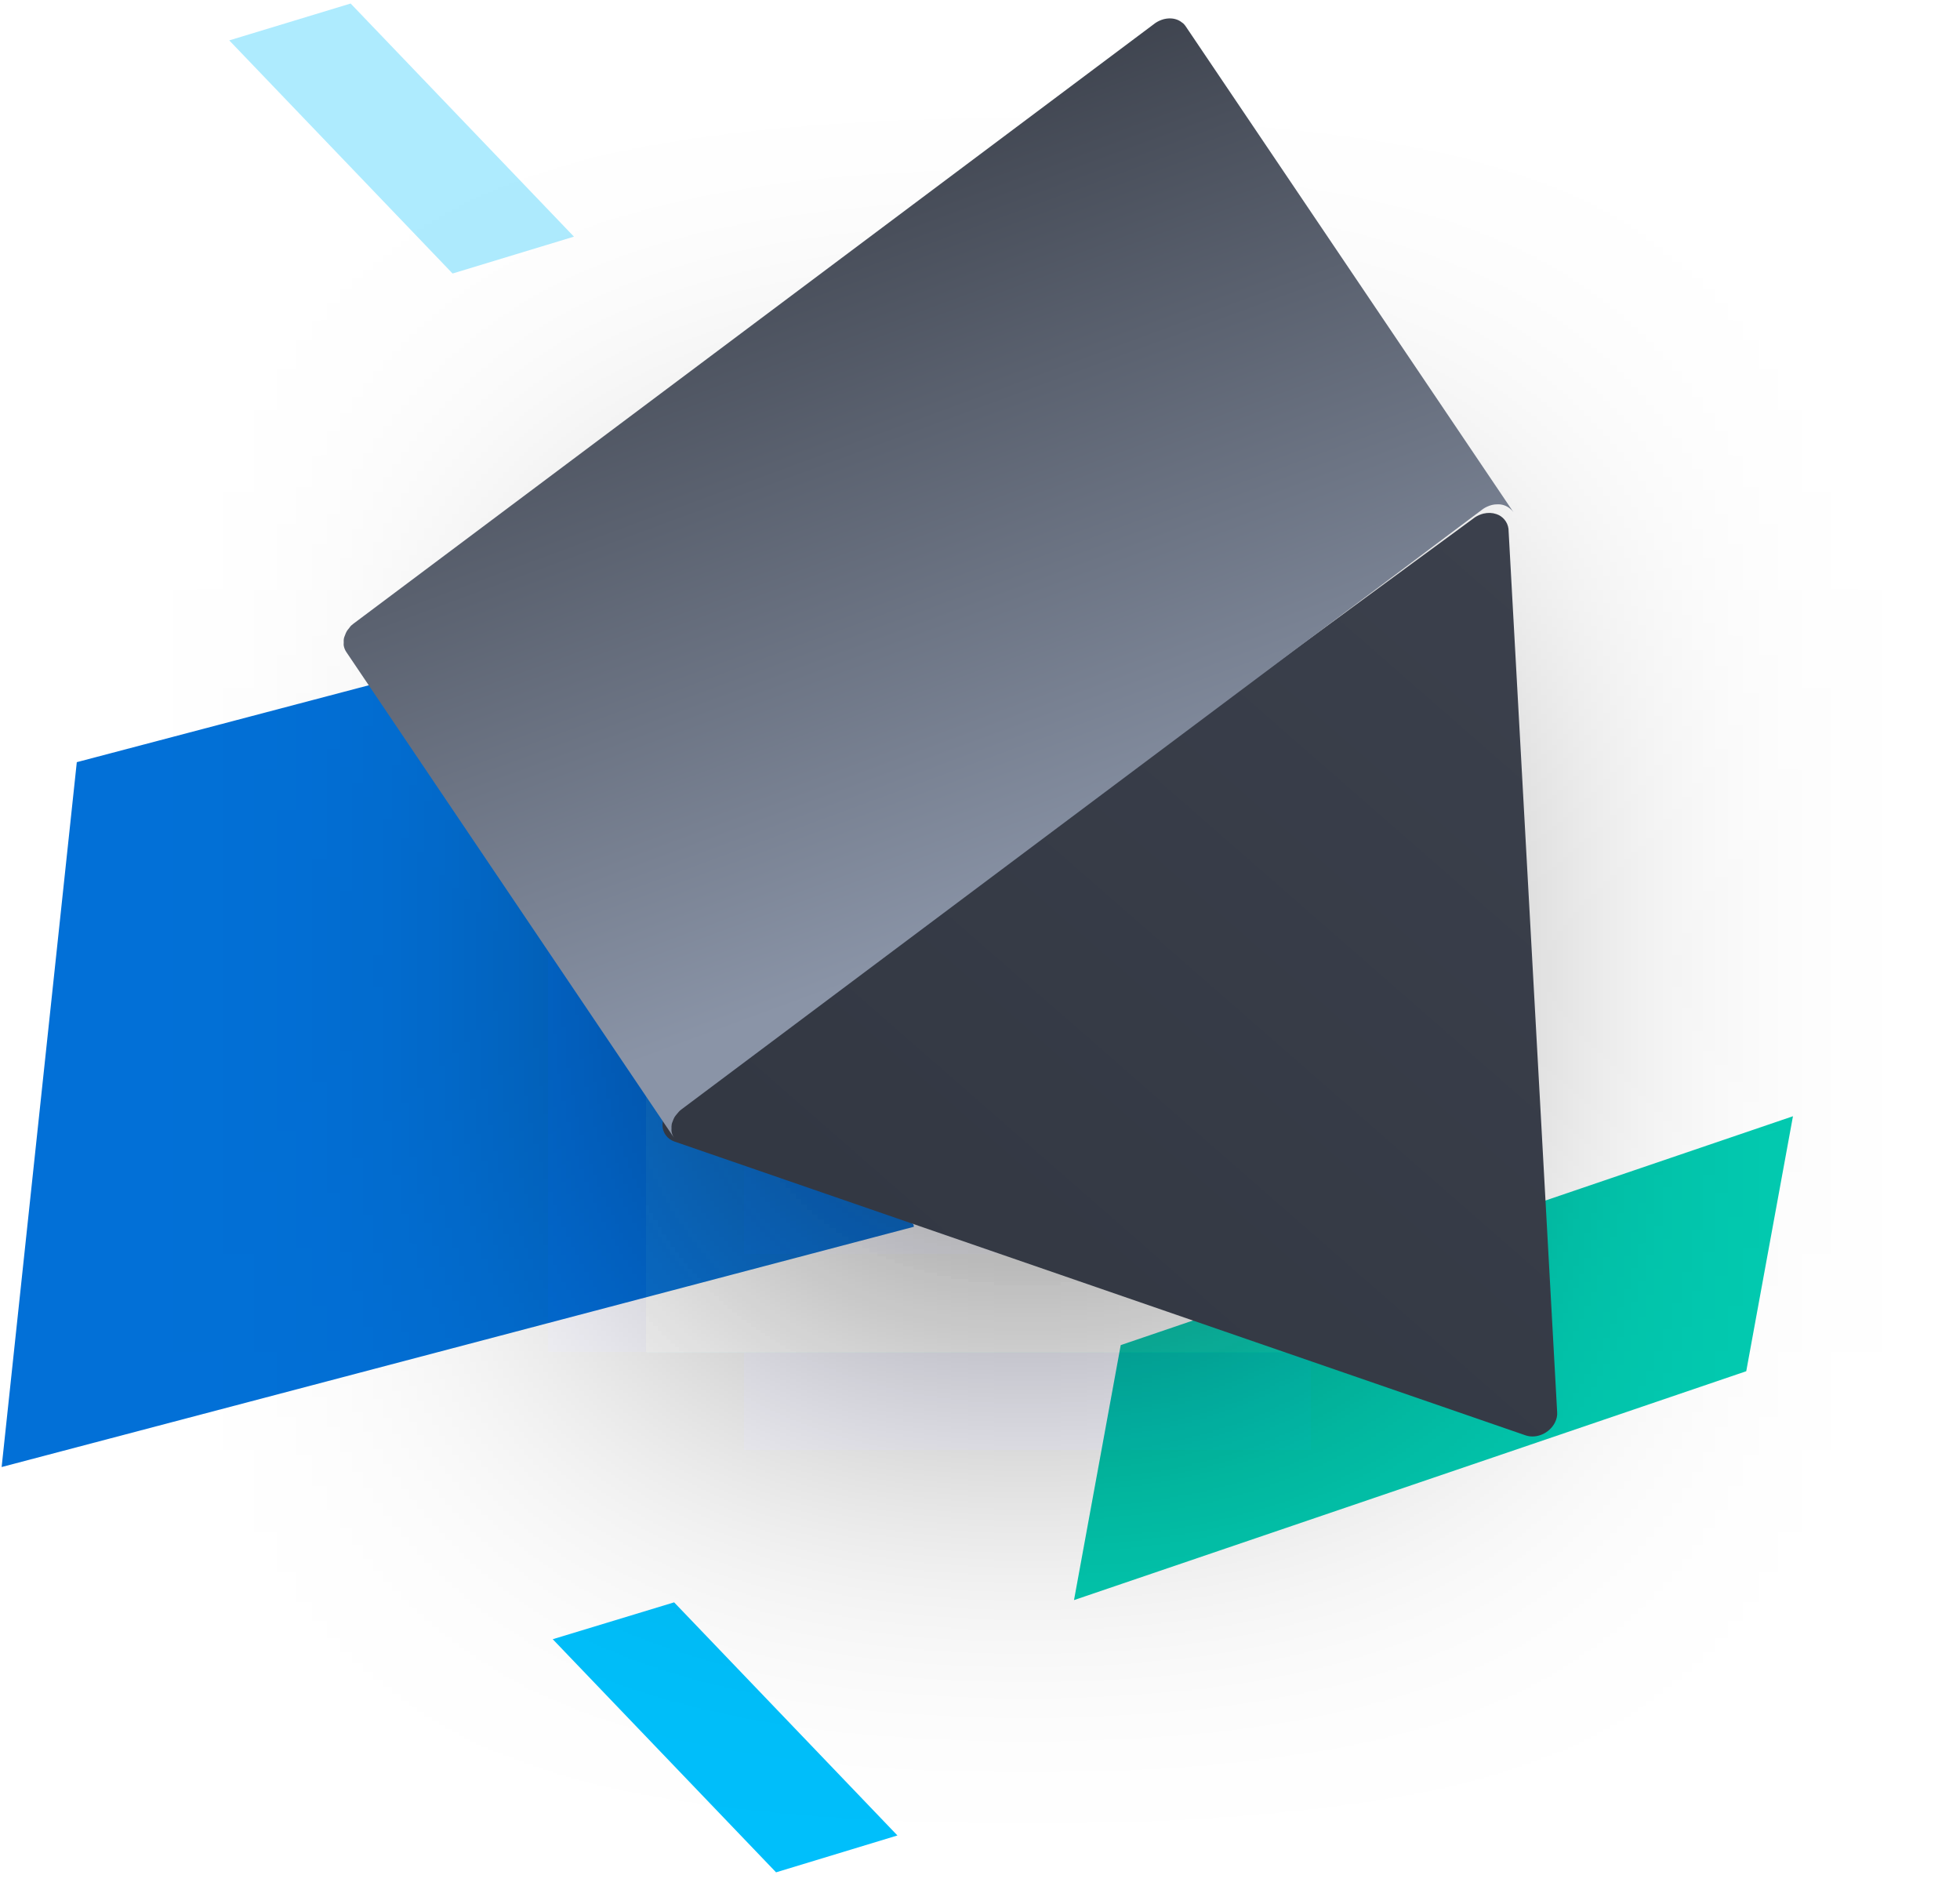
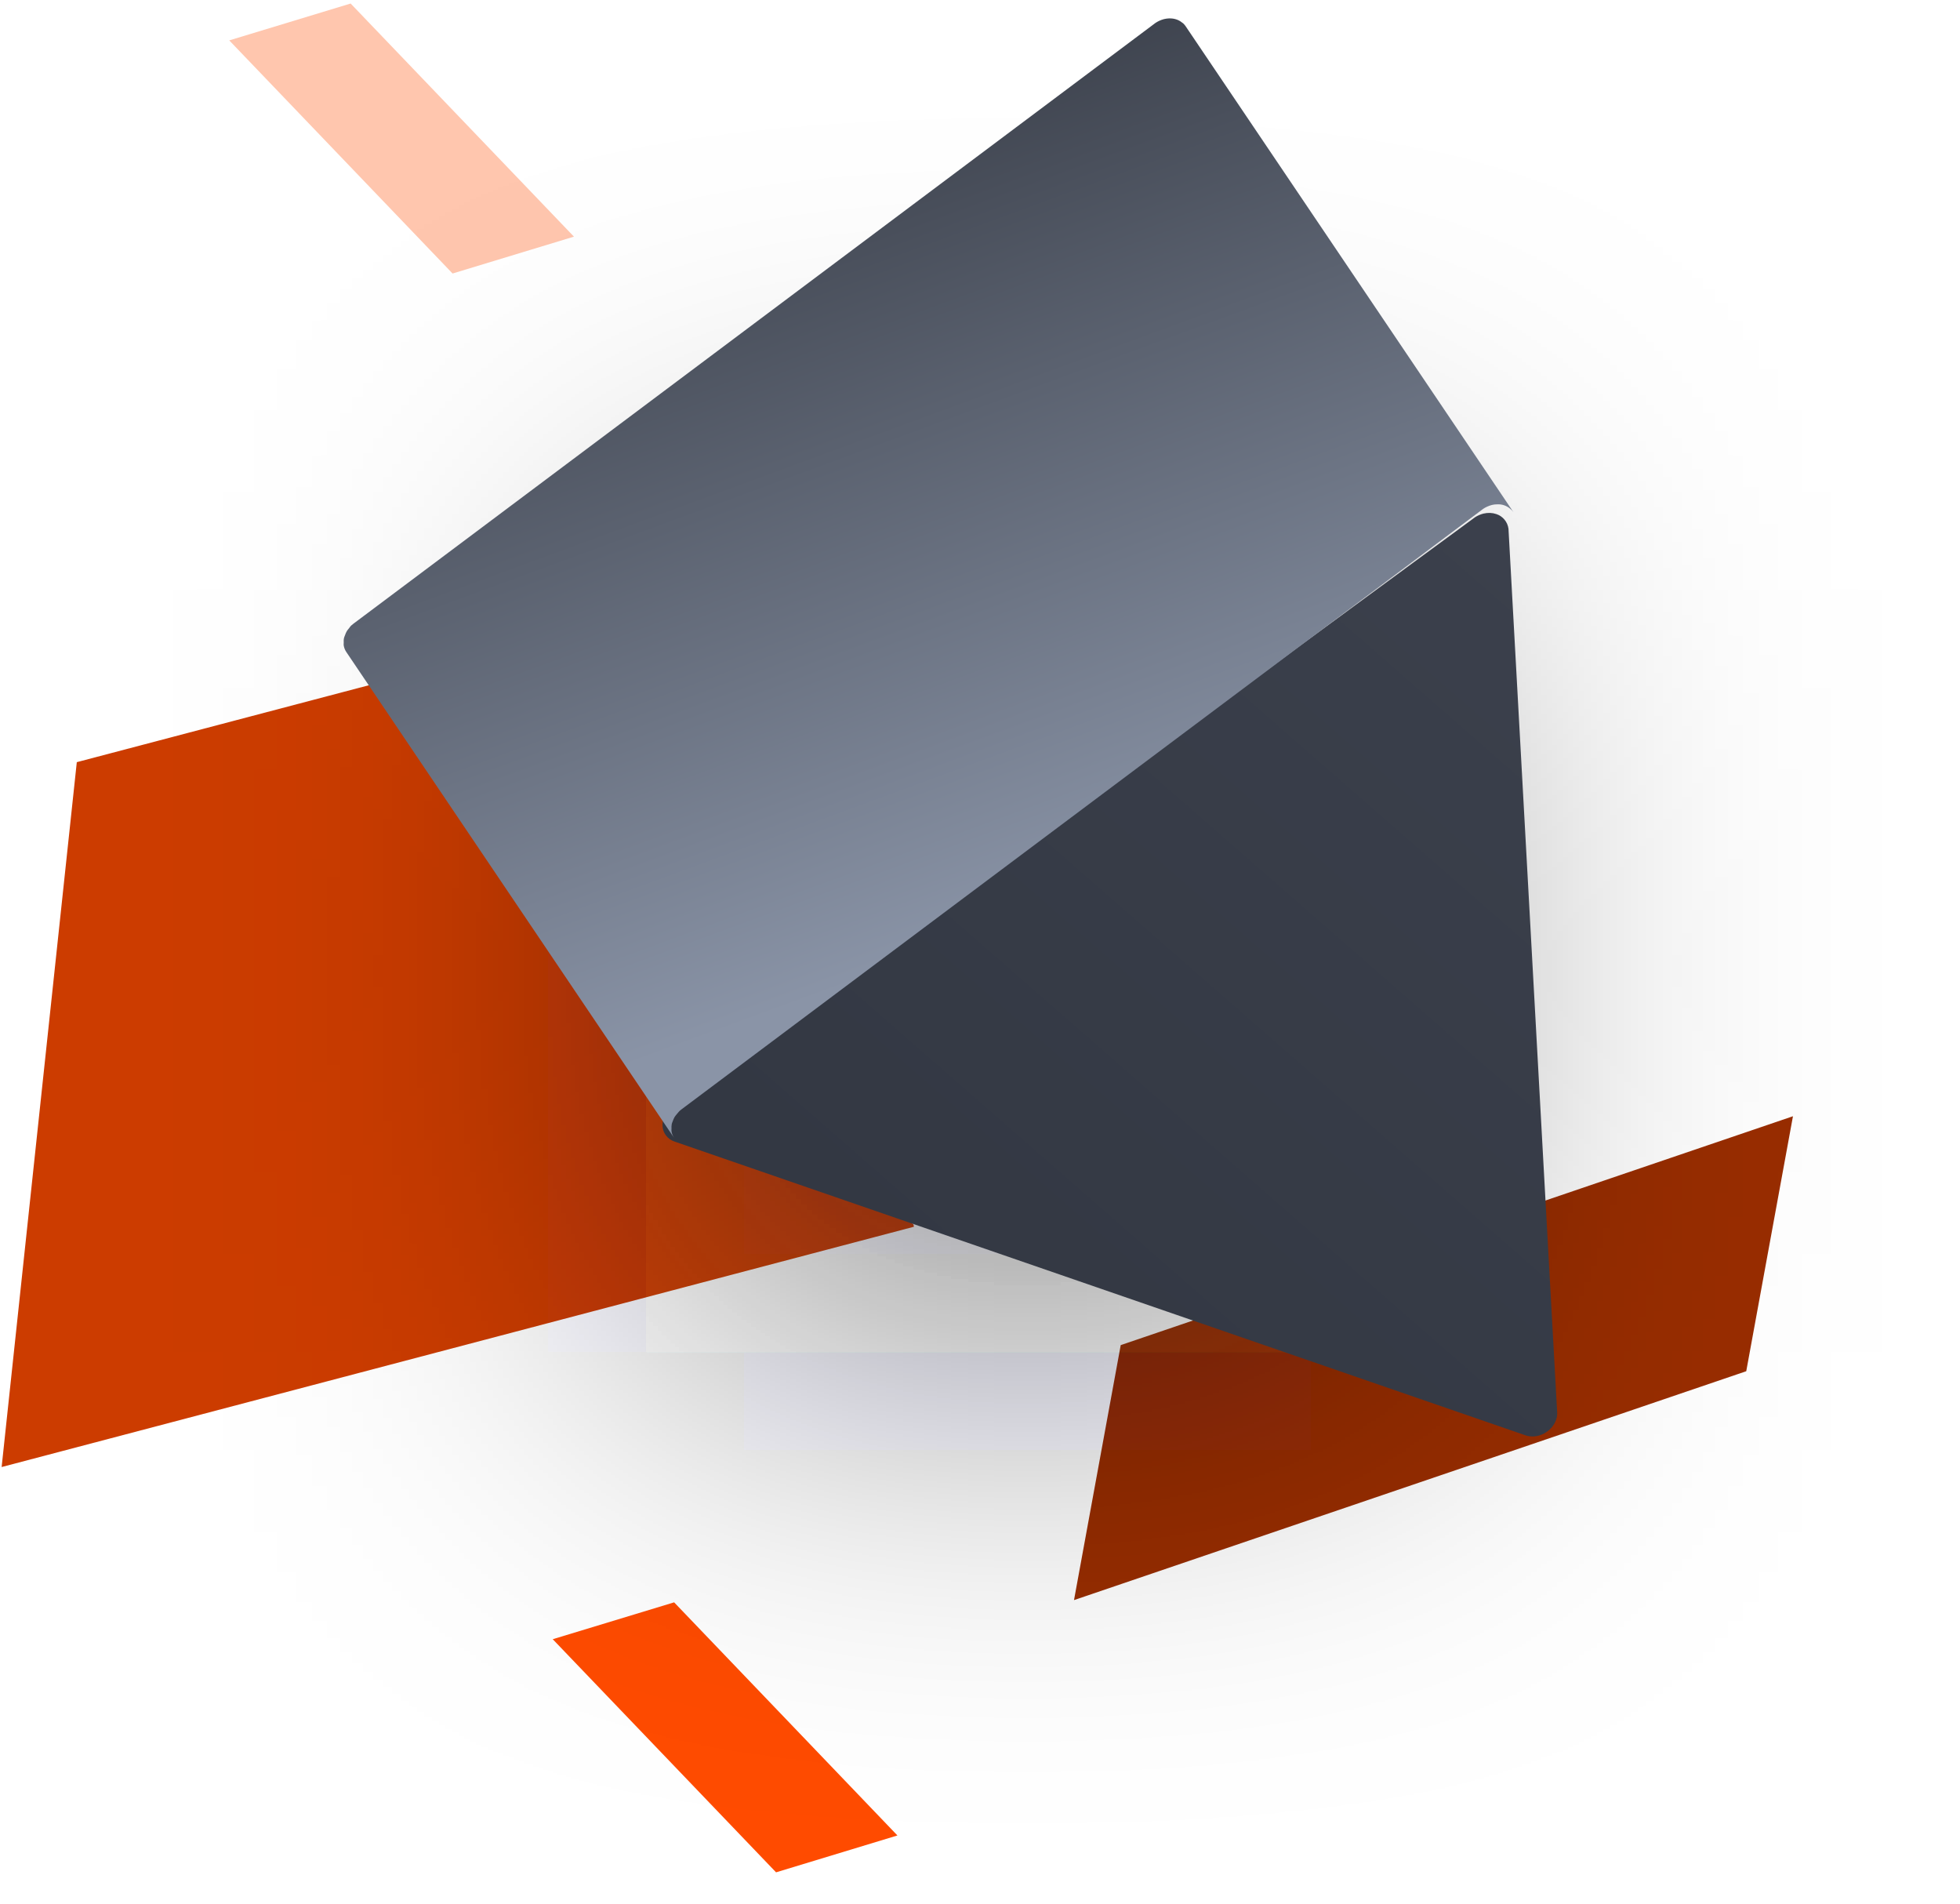
<svg xmlns="http://www.w3.org/2000/svg" width="103" height="100">
  <defs>
    <filter x="-90%" y="-90%" width="280%" height="280%" filterUnits="objectBoundingBox" id="a">
      <feGaussianBlur stdDeviation="12" in="SourceGraphic" />
    </filter>
    <linearGradient x1="49.892%" y1=".428%" x2="24.856%" y2="100%" id="b">
      <stop stop-color="#3B404C" offset="0%" />
      <stop stop-color="#333843" offset="100%" />
    </linearGradient>
    <linearGradient x1="17.713%" y1="0%" x2="77.754%" y2="68.424%" id="c">
      <stop stop-color="#2C3039" offset="0%" />
      <stop stop-color="#8A94A7" offset="100%" />
    </linearGradient>
  </defs>
  <g fill="none" fill-rule="evenodd">
-     <path d="M48.028 64.452L.086 77.076l3.95-37.033 27.97-7.364c.1 3.076.27 8.387.512 15.934l15.485 15.72.025.119z" fill="#0270D7" />
-     <path fill="#02CBB1" d="M91.767 72.042l2.455-13.396L58.895 70.67 56.44 84.067z" />
-     <path fill="#00BFFB" d="M40.783 98.37l6.378-1.937-11.735-12.248-6.379 1.937z" />
-     <path fill-opacity=".32" fill="#00BFFB" d="M23.783 14.37l6.378-1.937L18.426.185l-6.379 1.937z" />
+     <path d="M48.028 64.452L.086 77.076l3.95-37.033 27.97-7.364c.1 3.076.27 8.387.512 15.934l15.485 15.72.025.119z" fill="#cc3c00" />
+     <path fill="#992d00" d="M91.767 72.042l2.455-13.396L58.895 70.67 56.44 84.067z" />
+     <path fill="#ff4b00" d="M40.783 98.37l6.378-1.937-11.735-12.248-6.379 1.937z" />
+     <path fill-opacity=".32" fill="#ff4b00" d="M23.783 14.37l6.378-1.937L18.426.185l-6.379 1.937z" />
    <path fill-opacity=".48" fill="#1D2026" filter="url(#a)" d="M50 43h40v40H50z" transform="translate(-16 -12)" />
    <g>
      <path d="M51.759 16.34a.94.94 0 0 1 .922.399l23.35 40.193c.096.151.143.35.143.545-.001.629-.481 1.21-1.067 1.292l-46.872 6.553a.909.909 0 0 1-.527-.081c-.507-.237-.688-.912-.39-1.5L50.84 16.996c.076-.134.183-.262.307-.372.19-.16.403-.255.612-.283" fill="url(#b)" transform="rotate(27 42.978 77.641)" />
      <path d="M25.338.52c-.01-.006-.022-.01-.033-.017a.893.893 0 0 0-.174-.066c-.01-.002-.022.001-.034-.001a.925.925 0 0 0-.346-.018 1.064 1.064 0 0 0-.315.096l-.004.001c-.06.03-.12.064-.178.105a1.172 1.172 0 0 0-.107.083l-.008.008a1.495 1.495 0 0 0-.295.368L.616 48.344a1.469 1.469 0 0 0-.064.148c-.02.057-.02.113-.033.171-.012.058-.028.116-.033.174-.007.084.002.164.012.246.007.052.006.106.02.156.022.084.061.158.103.233.02.037.031.08.056.113a.877.877 0 0 0 .28.25l26.938 14.927a.868.868 0 0 1-.28-.252c-.024-.034-.037-.076-.057-.113-.04-.075-.08-.15-.103-.232-.013-.051-.013-.104-.02-.156-.01-.082-.02-.163-.012-.248.005-.058.021-.115.033-.173.024-.107.046-.216.097-.32l23.227-47.262c.076-.136.18-.265.304-.376.091-.08.19-.142.289-.19a.96.96 0 0 1 .662-.078.95.95 0 0 1 .24.084L25.337.52z" transform="rotate(27 42.028 77.95)" fill="url(#c)" fill-rule="nonzero" />
    </g>
  </g>
</svg>
